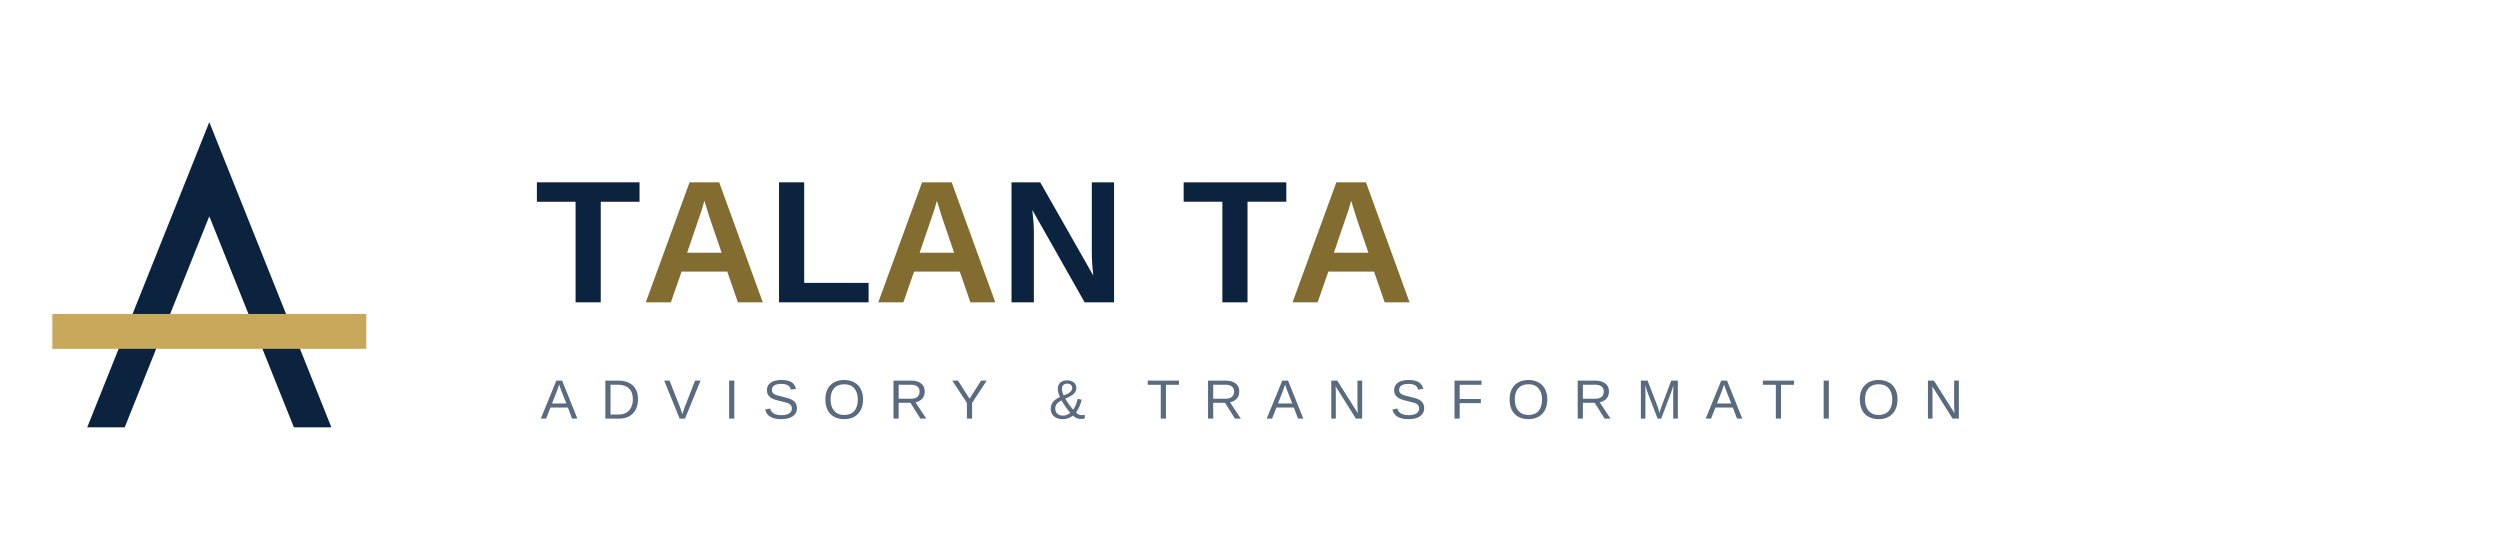
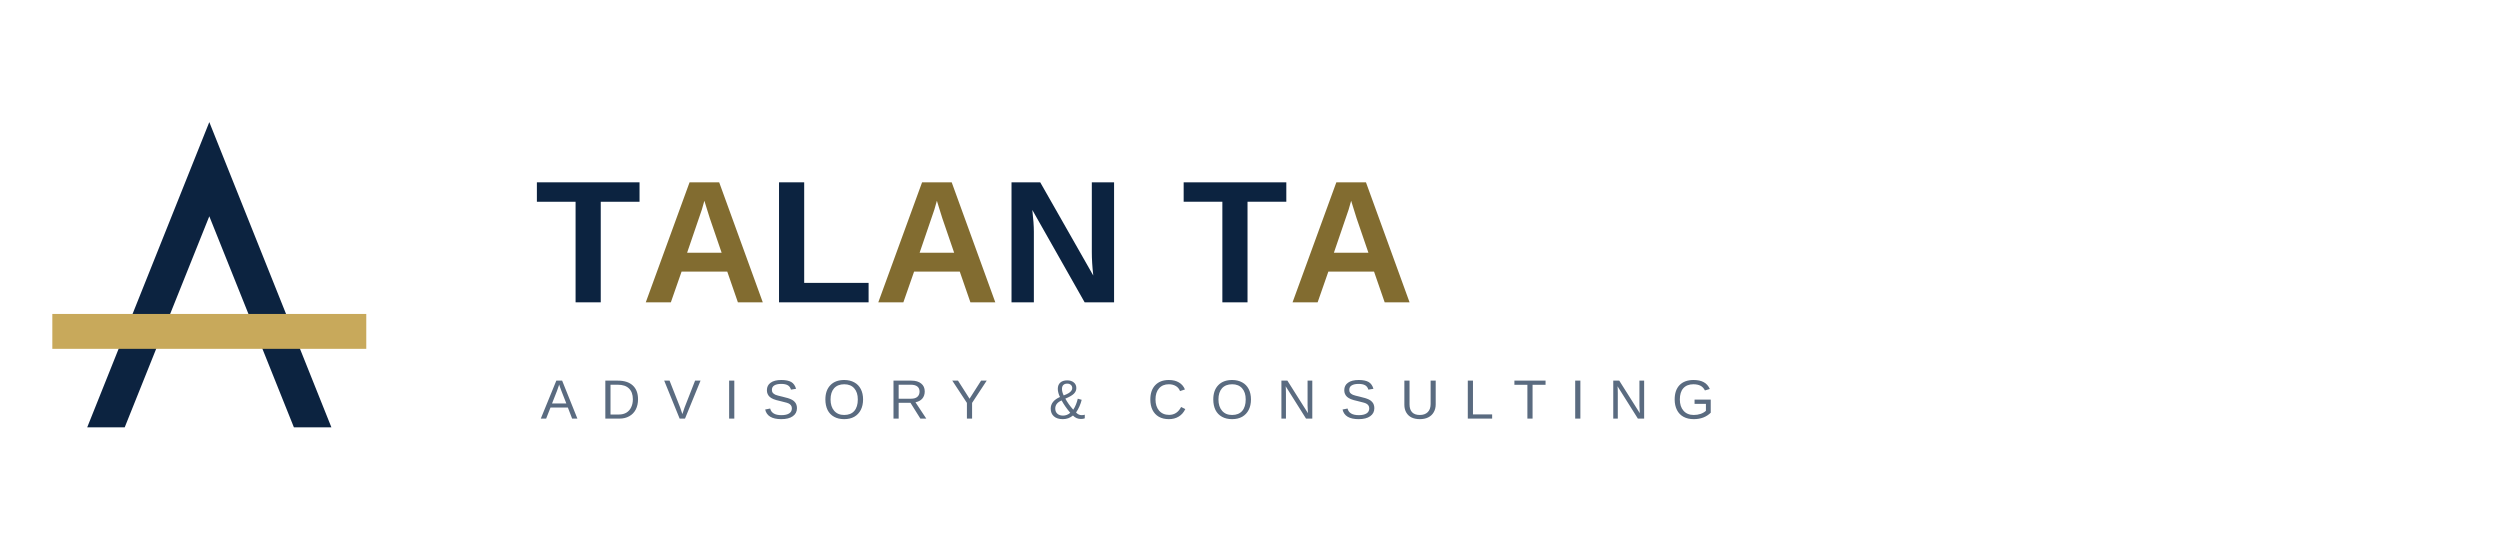
- <svg xmlns="http://www.w3.org/2000/svg" viewBox="0 0 430 96" role="img" aria-label="TALANTA — Advisory and Transformation">
+ <svg xmlns="http://www.w3.org/2000/svg" viewBox="0 0 430 96" role="img" aria-label="TALANTA — Advisory and Consulting">
  <g transform="translate(0,12) scale(0.75)">
    <path fill="#0C2340" d="M48 12 L76 82 H67.4 L48 33.6 L28.6 82 H20 Z" />
    <rect fill="#C8A95B" x="12" y="56" width="72" height="8" />
  </g>
  <g font-family="Montserrat, Arial, sans-serif">
    <text x="92" y="52" font-size="30" font-weight="800" letter-spacing="9.6" fill="#0C2340">T<tspan fill="#826C30">A</tspan>L<tspan fill="#826C30">A</tspan>NT<tspan fill="#826C30">A</tspan>
    </text>
-     <text x="93" y="72" font-size="9.5" font-weight="500" letter-spacing="4" fill="#5A6B80">ADVISORY &amp; TRANSFORMATION</text>
+     <text x="93" y="72" font-size="9.5" font-weight="500" letter-spacing="4" fill="#5A6B80">ADVISORY &amp; CONSULTING</text>
  </g>
</svg>
